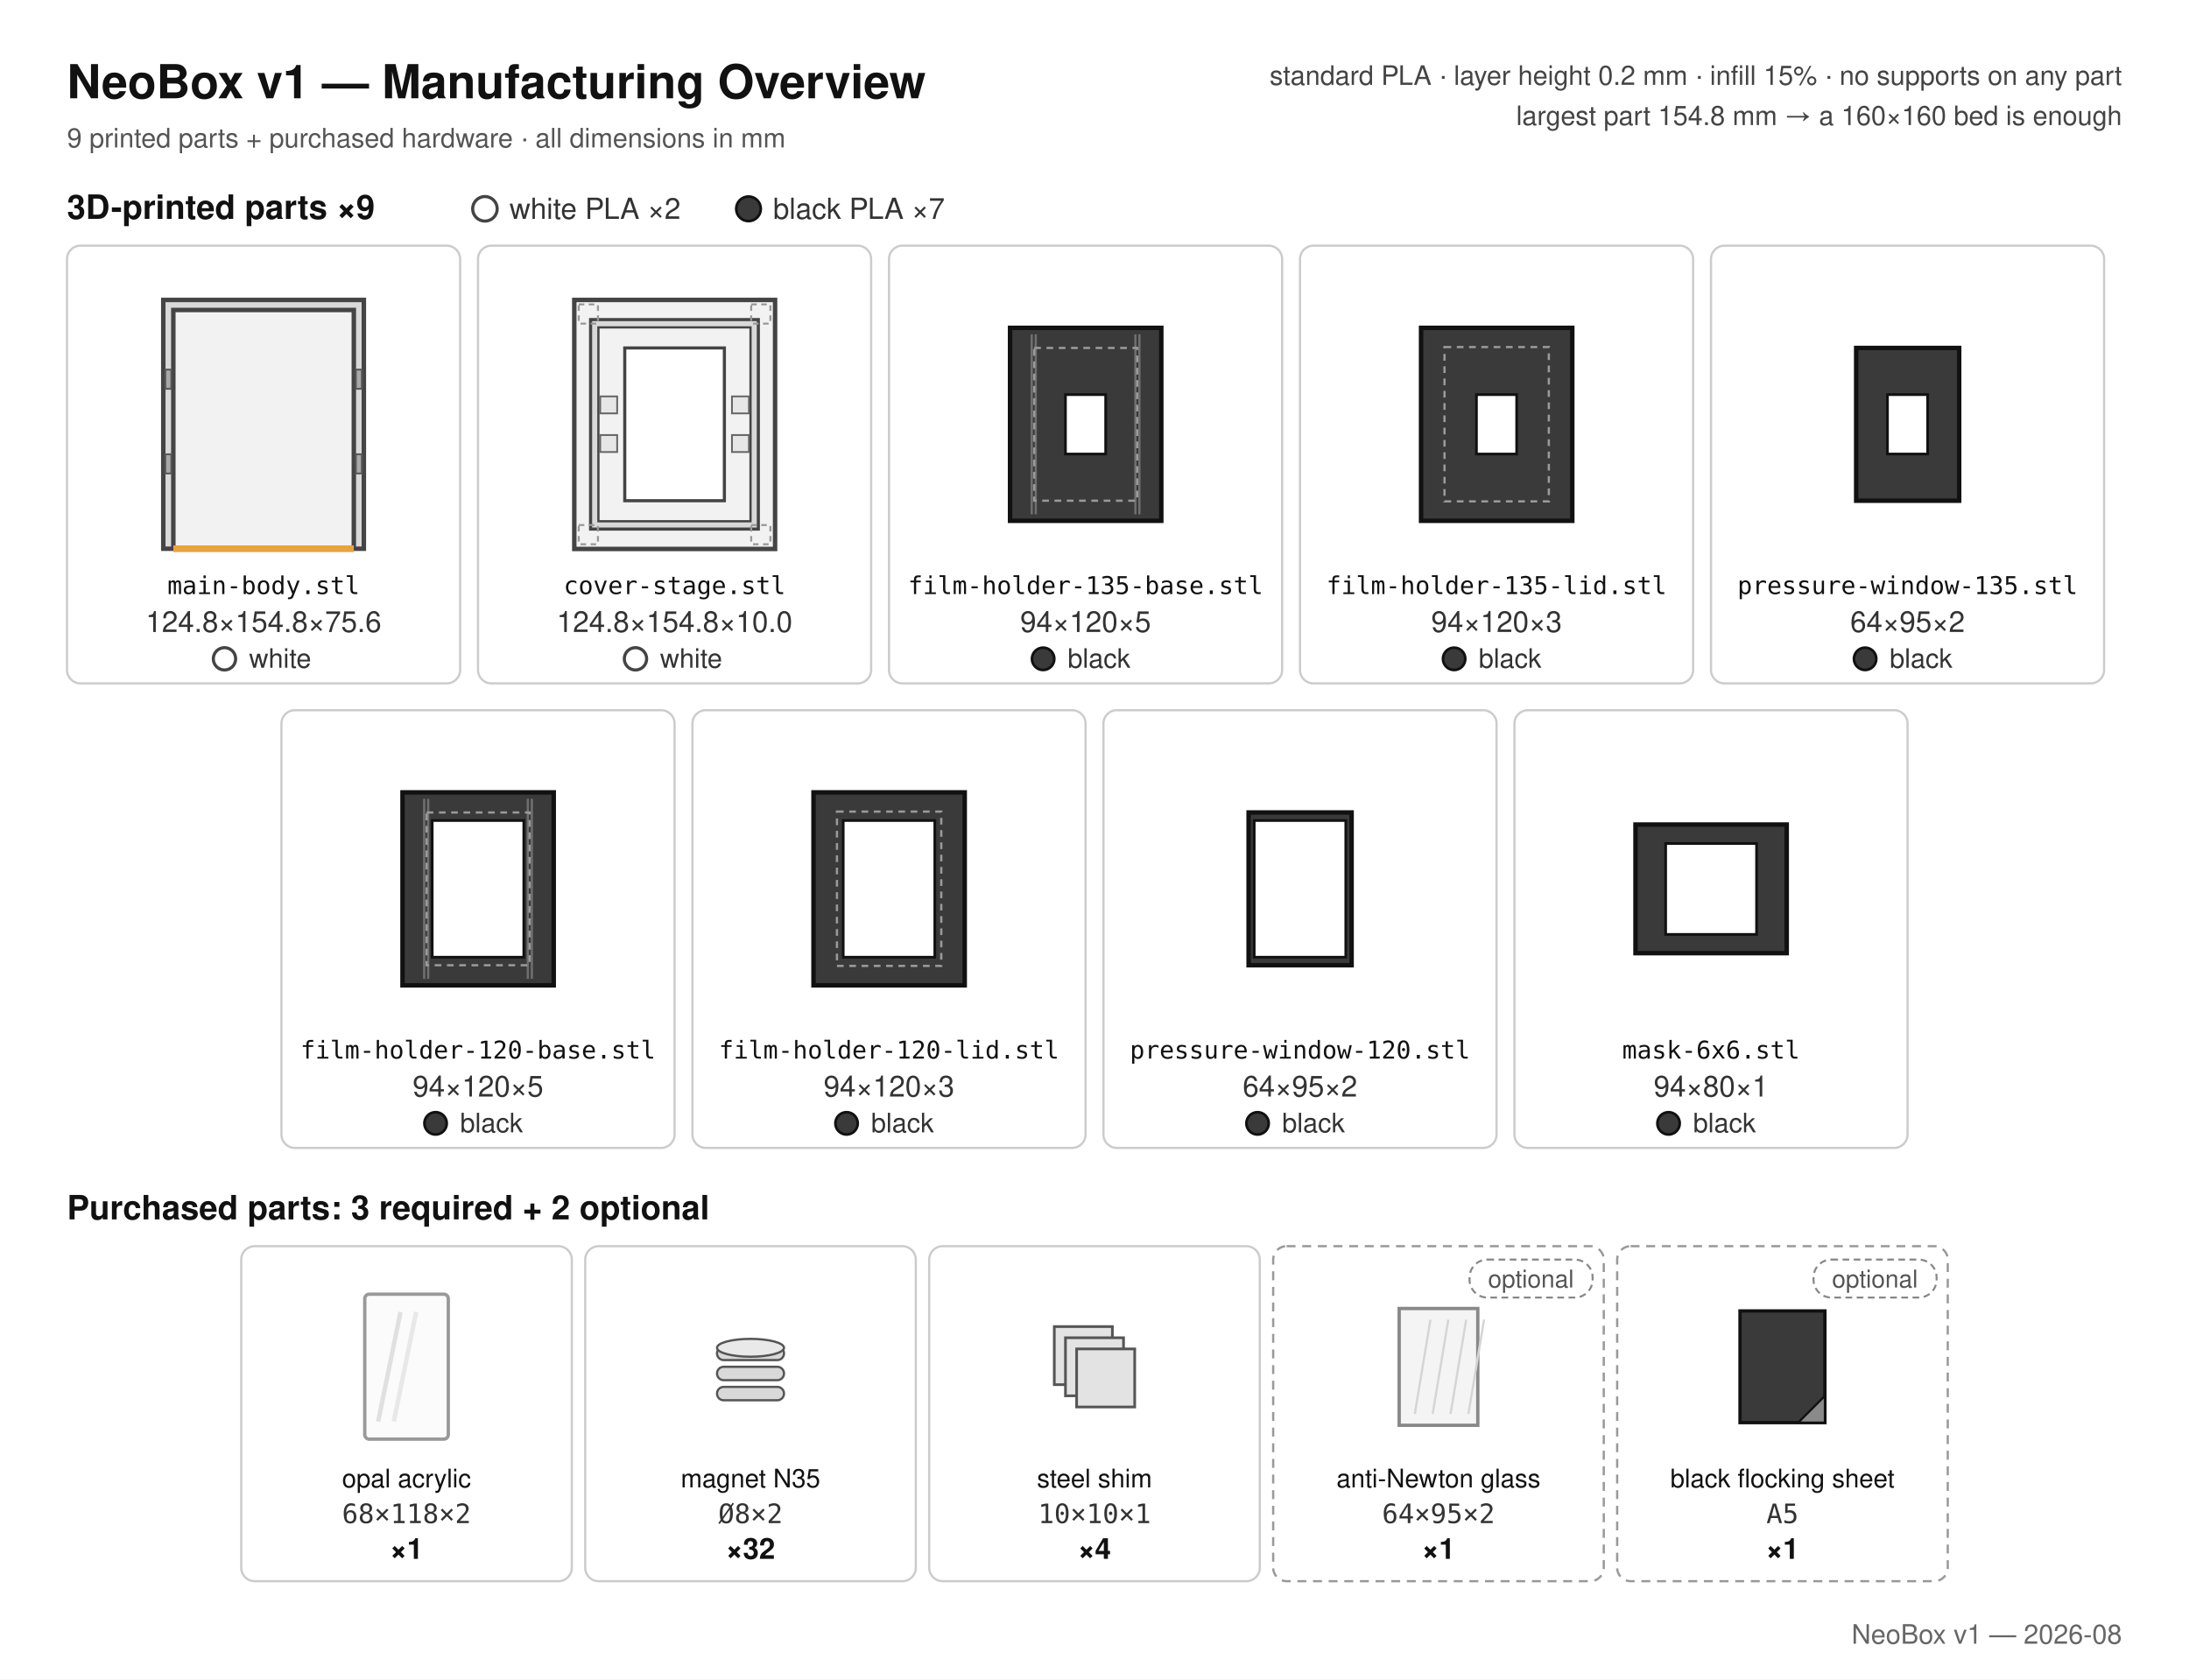
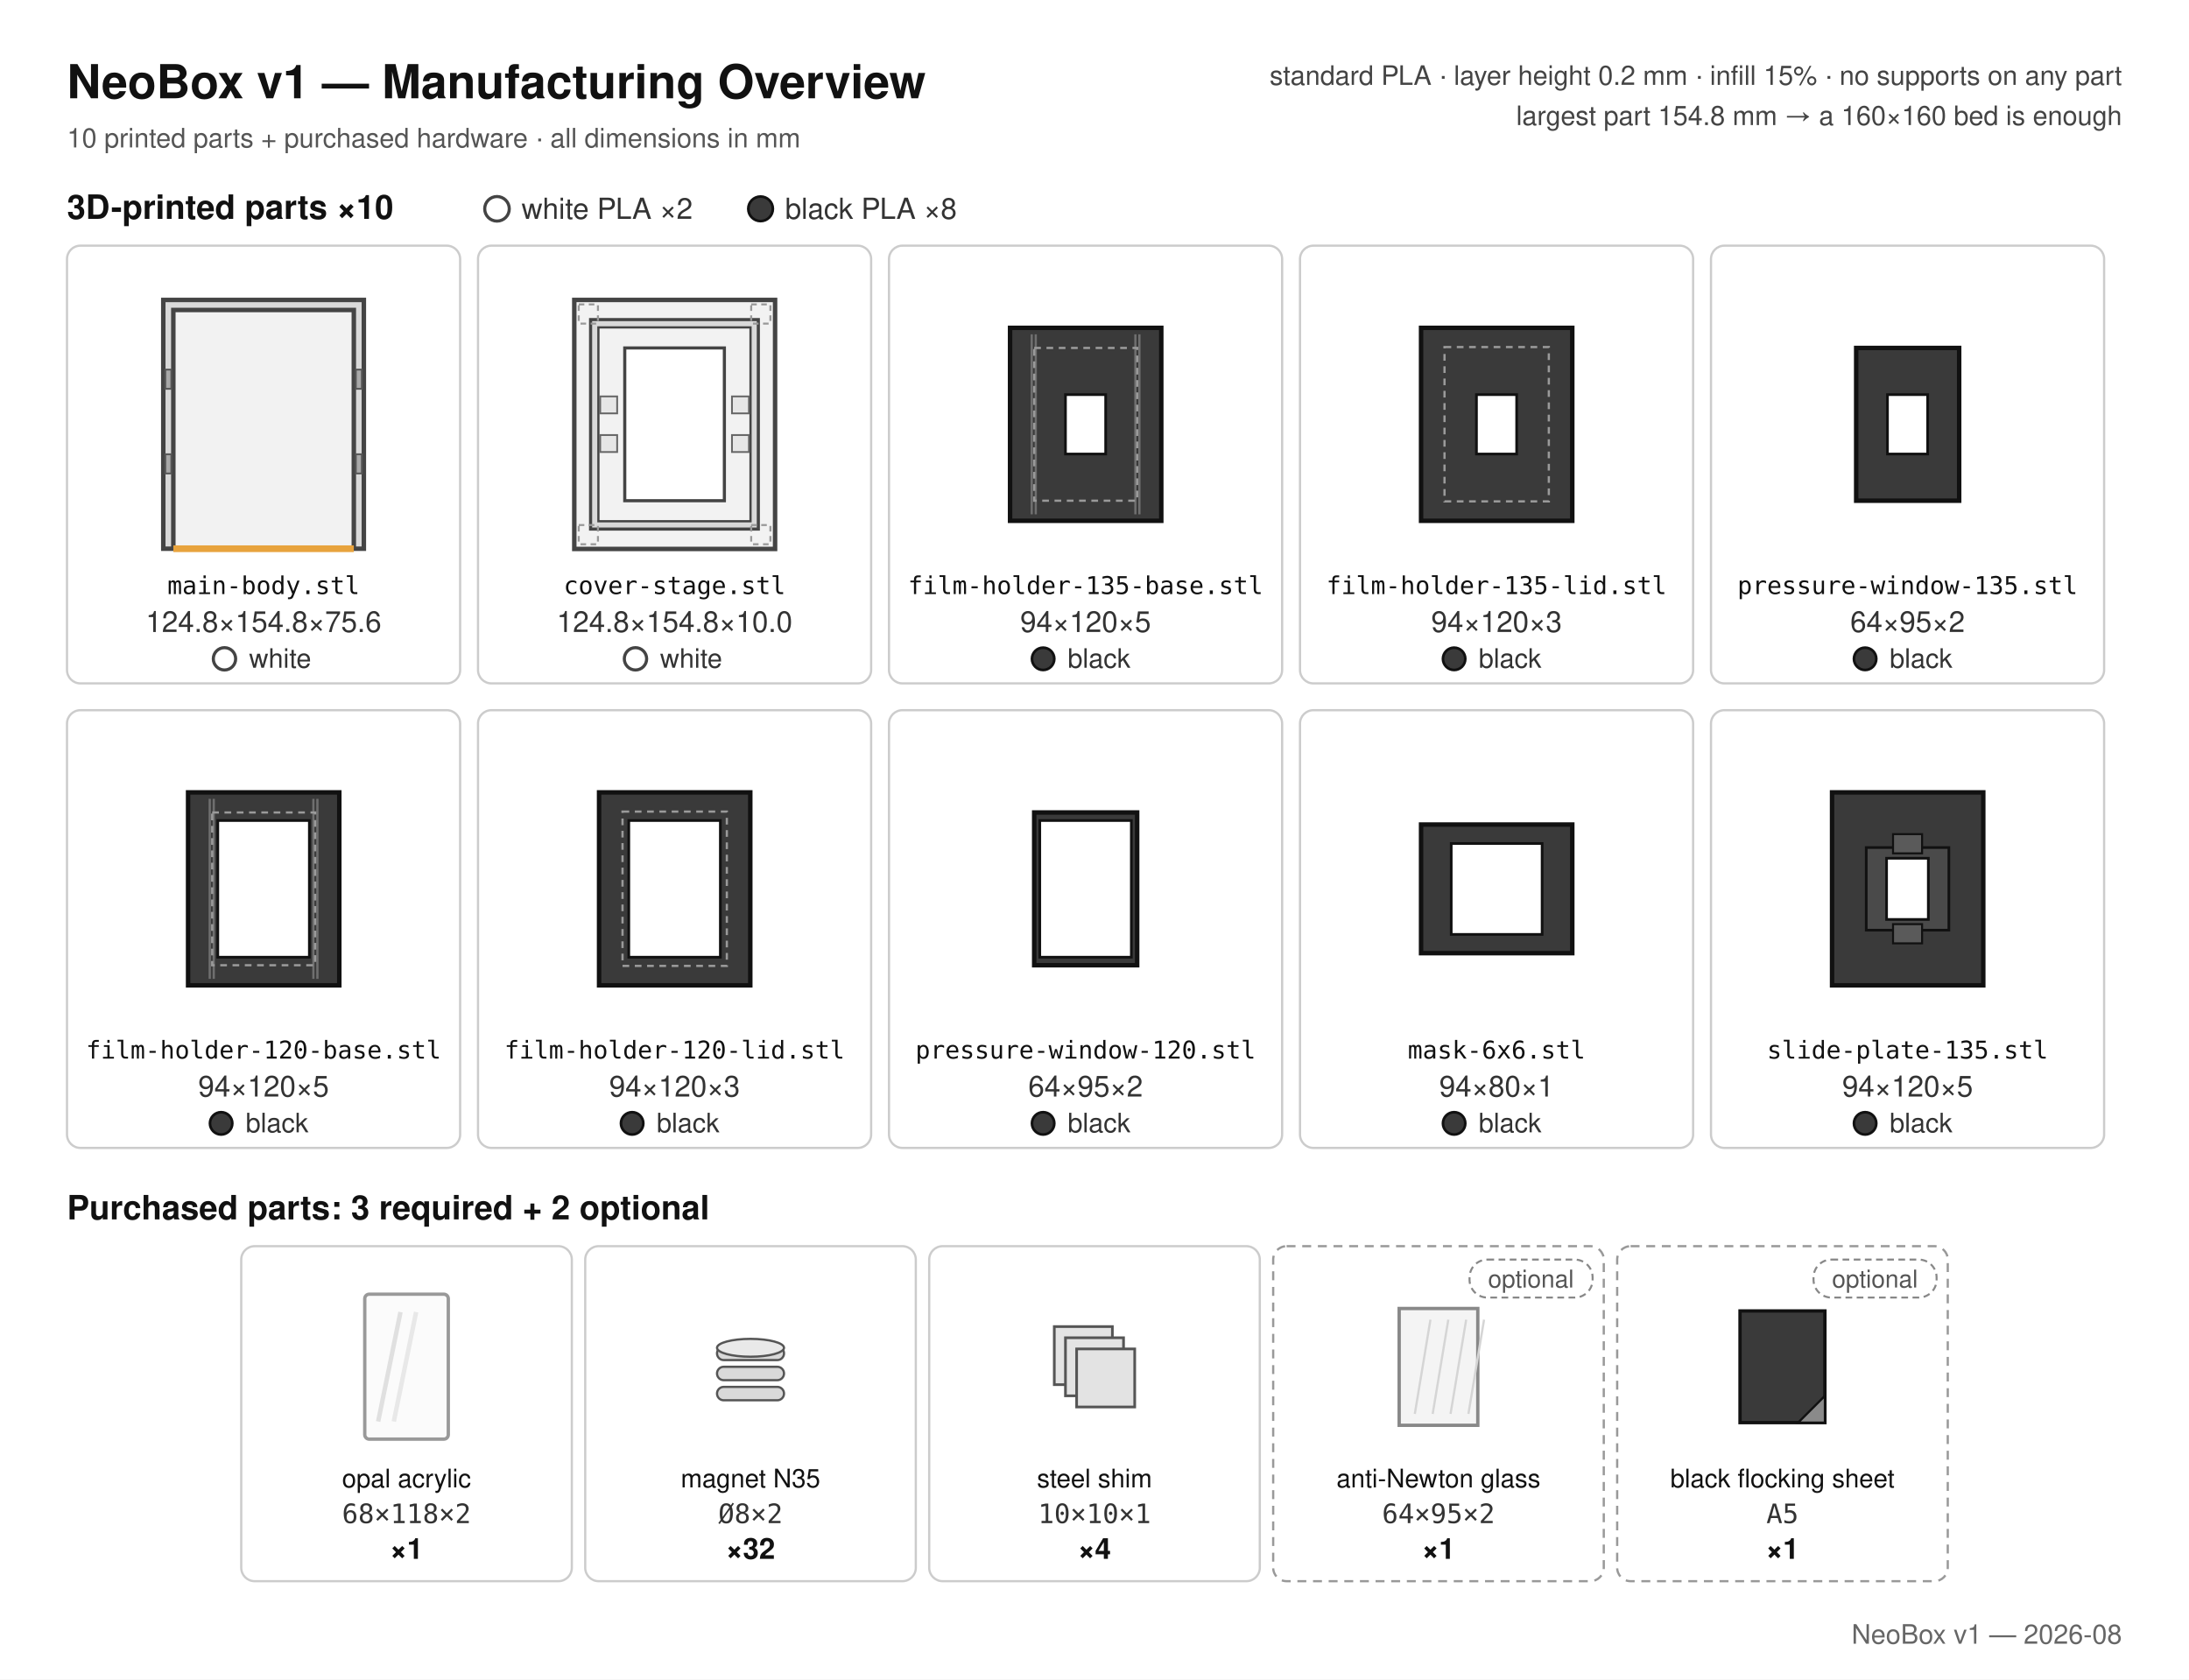
<svg xmlns="http://www.w3.org/2000/svg" width="980" height="752" viewBox="0 0 980 752">
  <rect x="0.0" y="0.0" width="980.0" height="752.0" fill="#fff" />
  <text x="30.0" y="44.0" font-family="Helvetica, Arial, sans-serif" font-size="21" fill="#111" text-anchor="start" font-weight="bold">NeoBox v1 — Manufacturing Overview</text>
-   <text x="30.0" y="66.0" font-family="Helvetica, Arial, sans-serif" font-size="12" fill="#555" text-anchor="start">9 printed parts + purchased hardware · all dimensions in mm</text>
+   <text x="30.0" y="66.0" font-family="Helvetica, Arial, sans-serif" font-size="12" fill="#555" text-anchor="start">10 printed parts + purchased hardware · all dimensions in mm</text>
  <text x="950.0" y="38.0" font-family="Helvetica, Arial, sans-serif" font-size="12" fill="#444" text-anchor="end">standard PLA · layer height 0.2 mm · infill 15% · no supports on any part</text>
  <text x="950.0" y="56.0" font-family="Helvetica, Arial, sans-serif" font-size="12" fill="#444" text-anchor="end">largest part 154.8 mm → a 160×160 bed is enough</text>
-   <text x="30.0" y="98.0" font-family="Helvetica, Arial, sans-serif" font-size="15" fill="#111" text-anchor="start" font-weight="bold">3D-printed parts ×9</text>
-   <circle cx="217.1" cy="93.5" r="5.5" fill="#fff" stroke="#444" stroke-width="1.4" />
-   <text x="228.1" y="98.0" font-family="Helvetica, Arial, sans-serif" font-size="13" fill="#333" text-anchor="start">white PLA ×2</text>
-   <circle cx="335.1" cy="93.5" r="5.5" fill="#3a3a3a" stroke="#111" stroke-width="1.2" />
-   <text x="346.1" y="98.0" font-family="Helvetica, Arial, sans-serif" font-size="13" fill="#333" text-anchor="start">black PLA ×7</text>
+   <text x="30.0" y="98.0" font-family="Helvetica, Arial, sans-serif" font-size="15" fill="#111" text-anchor="start" font-weight="bold">3D-printed parts ×10</text>
+   <circle cx="222.5" cy="93.5" r="5.5" fill="#fff" stroke="#444" stroke-width="1.4" />
+   <text x="233.5" y="98.0" font-family="Helvetica, Arial, sans-serif" font-size="13" fill="#333" text-anchor="start">white PLA ×2</text>
+   <circle cx="340.5" cy="93.5" r="5.5" fill="#3a3a3a" stroke="#111" stroke-width="1.2" />
+   <text x="351.5" y="98.0" font-family="Helvetica, Arial, sans-serif" font-size="13" fill="#333" text-anchor="start">black PLA ×8</text>
  <rect x="30.0" y="110.0" width="176.0" height="196.0" fill="#fff" stroke="#ccc" stroke-width="1" rx="6" />
  <rect x="73.1" y="134.3" width="89.9" height="111.5" fill="#f2f2f2" stroke="#444" stroke-width="1" />
  <path d="M 73.1 245.7 L 73.1 134.3 L 162.9 134.3 L 162.9 245.7 L 158.4 245.7 L 158.4 138.8 L 77.6 138.8 L 77.6 245.7 Z" fill="#d9d9d9" stroke="#444" stroke-width="2" />
  <rect x="74.0" y="165.5" width="2.7" height="8.6" fill="#a8a8a8" stroke="#555" stroke-width="0.8" />
  <rect x="159.3" y="165.5" width="2.7" height="8.6" fill="#a8a8a8" stroke="#555" stroke-width="0.8" />
  <rect x="74.0" y="203.4" width="2.7" height="8.6" fill="#a8a8a8" stroke="#555" stroke-width="0.8" />
  <rect x="159.3" y="203.4" width="2.7" height="8.6" fill="#a8a8a8" stroke="#555" stroke-width="0.8" />
  <line x1="77.6" y1="245.7" x2="158.4" y2="245.7" stroke="#e8a33d" stroke-width="3" />
  <text x="118.0" y="266.0" font-family="Menlo, Consolas, monospace" font-size="11" fill="#111" text-anchor="middle">main-body.stl</text>
  <text x="118.0" y="283.0" font-family="Helvetica, Arial, sans-serif" font-size="13" fill="#333" text-anchor="middle">124.8×154.8×75.6</text>
  <circle cx="100.5" cy="295.0" r="5" fill="#fff" stroke="#444" stroke-width="1.4" />
  <text x="111.5" y="299.0" font-family="Helvetica, Arial, sans-serif" font-size="12" fill="#333" text-anchor="start">white</text>
  <rect x="214.0" y="110.0" width="176.0" height="196.0" fill="#fff" stroke="#ccc" stroke-width="1" rx="6" />
  <rect x="257.1" y="134.3" width="89.9" height="111.5" fill="#f2f2f2" stroke="#444" stroke-width="2" />
  <rect x="264.4" y="143.1" width="75.1" height="93.8" fill="#d9d9d9" stroke="#444" stroke-width="1.4" />
  <rect x="267.9" y="146.6" width="68.1" height="86.8" fill="#f2f2f2" stroke="#444" stroke-width="1" />
  <rect x="279.7" y="155.8" width="44.6" height="68.4" fill="#fff" stroke="#444" stroke-width="1.4" />
  <rect x="268.7" y="177.5" width="7.6" height="7.6" fill="#e6e6e6" stroke="#666" stroke-width="0.8" />
  <rect x="268.7" y="194.8" width="7.6" height="7.6" fill="#e6e6e6" stroke="#666" stroke-width="0.8" />
  <rect x="327.7" y="177.5" width="7.6" height="7.6" fill="#e6e6e6" stroke="#666" stroke-width="0.8" />
  <rect x="327.7" y="194.8" width="7.6" height="7.6" fill="#e6e6e6" stroke="#666" stroke-width="0.8" />
  <rect x="259.1" y="136.3" width="8.6" height="8.6" fill="none" stroke="#999" stroke-width="0.9" stroke-dasharray="2.5,2" />
  <rect x="259.1" y="235.1" width="8.6" height="8.6" fill="none" stroke="#999" stroke-width="0.9" stroke-dasharray="2.5,2" />
  <rect x="336.3" y="136.3" width="8.6" height="8.6" fill="none" stroke="#999" stroke-width="0.9" stroke-dasharray="2.5,2" />
  <rect x="336.3" y="235.1" width="8.6" height="8.6" fill="none" stroke="#999" stroke-width="0.9" stroke-dasharray="2.5,2" />
  <text x="302.0" y="266.0" font-family="Menlo, Consolas, monospace" font-size="11" fill="#111" text-anchor="middle">cover-stage.stl</text>
  <text x="302.0" y="283.0" font-family="Helvetica, Arial, sans-serif" font-size="13" fill="#333" text-anchor="middle">124.8×154.8×10.0</text>
  <circle cx="284.5" cy="295.0" r="5" fill="#fff" stroke="#444" stroke-width="1.4" />
  <text x="295.5" y="299.0" font-family="Helvetica, Arial, sans-serif" font-size="12" fill="#333" text-anchor="start">white</text>
  <rect x="398.0" y="110.0" width="176.0" height="196.0" fill="#fff" stroke="#ccc" stroke-width="1" rx="6" />
  <rect x="452.2" y="146.8" width="67.7" height="86.4" fill="#3a3a3a" stroke="#111" stroke-width="2" />
  <line x1="463.7" y1="149.7" x2="463.7" y2="230.3" stroke="#6f6f6f" stroke-width="1" />
  <line x1="461.9" y1="149.7" x2="461.9" y2="230.3" stroke="#6f6f6f" stroke-width="1" />
  <line x1="508.3" y1="149.7" x2="508.3" y2="230.3" stroke="#6f6f6f" stroke-width="1" />
  <line x1="510.1" y1="149.7" x2="510.1" y2="230.3" stroke="#6f6f6f" stroke-width="1" />
  <rect x="463.0" y="155.8" width="46.1" height="68.4" fill="none" stroke="#9a9a9a" stroke-width="1" stroke-dasharray="3,2.5" />
  <rect x="477.0" y="176.7" width="18.0" height="26.6" fill="#fff" stroke="#111" stroke-width="1.2" />
  <text x="486.0" y="266.0" font-family="Menlo, Consolas, monospace" font-size="11" fill="#111" text-anchor="middle">film-holder-135-base.stl</text>
  <text x="486.0" y="283.0" font-family="Helvetica, Arial, sans-serif" font-size="13" fill="#333" text-anchor="middle">94×120×5</text>
  <circle cx="467.0" cy="295.0" r="5" fill="#3a3a3a" stroke="#111" stroke-width="1.2" />
  <text x="478.0" y="299.0" font-family="Helvetica, Arial, sans-serif" font-size="12" fill="#333" text-anchor="start">black</text>
  <rect x="582.0" y="110.0" width="176.0" height="196.0" fill="#fff" stroke="#ccc" stroke-width="1" rx="6" />
  <rect x="636.2" y="146.8" width="67.7" height="86.4" fill="#3a3a3a" stroke="#111" stroke-width="2" />
  <rect x="646.7" y="155.4" width="46.7" height="69.1" fill="none" stroke="#9a9a9a" stroke-width="1" stroke-dasharray="3,2.5" />
  <rect x="661.0" y="176.7" width="18.0" height="26.6" fill="#fff" stroke="#111" stroke-width="1.2" />
  <text x="670.0" y="266.0" font-family="Menlo, Consolas, monospace" font-size="11" fill="#111" text-anchor="middle">film-holder-135-lid.stl</text>
  <text x="670.0" y="283.0" font-family="Helvetica, Arial, sans-serif" font-size="13" fill="#333" text-anchor="middle">94×120×3</text>
  <circle cx="651.0" cy="295.0" r="5" fill="#3a3a3a" stroke="#111" stroke-width="1.2" />
  <text x="662.0" y="299.0" font-family="Helvetica, Arial, sans-serif" font-size="12" fill="#333" text-anchor="start">black</text>
  <rect x="766.0" y="110.0" width="176.0" height="196.0" fill="#fff" stroke="#ccc" stroke-width="1" rx="6" />
  <rect x="831.0" y="155.8" width="46.1" height="68.4" fill="#3a3a3a" stroke="#111" stroke-width="2" />
  <rect x="845.0" y="176.7" width="18.0" height="26.6" fill="#fff" stroke="#111" stroke-width="1.2" />
  <text x="854.0" y="266.0" font-family="Menlo, Consolas, monospace" font-size="11" fill="#111" text-anchor="middle">pressure-window-135.stl</text>
  <text x="854.0" y="283.0" font-family="Helvetica, Arial, sans-serif" font-size="13" fill="#333" text-anchor="middle">64×95×2</text>
  <circle cx="835.0" cy="295.0" r="5" fill="#3a3a3a" stroke="#111" stroke-width="1.2" />
  <text x="846.0" y="299.0" font-family="Helvetica, Arial, sans-serif" font-size="12" fill="#333" text-anchor="start">black</text>
-   <rect x="126.0" y="318.0" width="176.0" height="196.0" fill="#fff" stroke="#ccc" stroke-width="1" rx="6" />
-   <rect x="180.2" y="354.8" width="67.7" height="86.4" fill="#3a3a3a" stroke="#111" stroke-width="2" />
-   <line x1="191.7" y1="357.7" x2="191.7" y2="438.3" stroke="#6f6f6f" stroke-width="1" />
-   <line x1="189.9" y1="357.7" x2="189.9" y2="438.3" stroke="#6f6f6f" stroke-width="1" />
-   <line x1="236.3" y1="357.7" x2="236.3" y2="438.3" stroke="#6f6f6f" stroke-width="1" />
-   <line x1="238.1" y1="357.7" x2="238.1" y2="438.3" stroke="#6f6f6f" stroke-width="1" />
-   <rect x="191.0" y="363.8" width="46.1" height="68.4" fill="none" stroke="#9a9a9a" stroke-width="1" stroke-dasharray="3,2.5" />
-   <rect x="193.5" y="367.4" width="41.0" height="61.2" fill="#fff" stroke="#111" stroke-width="1.2" />
-   <text x="214.0" y="474.0" font-family="Menlo, Consolas, monospace" font-size="11" fill="#111" text-anchor="middle">film-holder-120-base.stl</text>
-   <text x="214.0" y="491.0" font-family="Helvetica, Arial, sans-serif" font-size="13" fill="#333" text-anchor="middle">94×120×5</text>
-   <circle cx="195.0" cy="503.0" r="5" fill="#3a3a3a" stroke="#111" stroke-width="1.2" />
-   <text x="206.0" y="507.0" font-family="Helvetica, Arial, sans-serif" font-size="12" fill="#333" text-anchor="start">black</text>
-   <rect x="310.0" y="318.0" width="176.0" height="196.0" fill="#fff" stroke="#ccc" stroke-width="1" rx="6" />
-   <rect x="364.2" y="354.8" width="67.7" height="86.4" fill="#3a3a3a" stroke="#111" stroke-width="2" />
-   <rect x="374.7" y="363.4" width="46.7" height="69.1" fill="none" stroke="#9a9a9a" stroke-width="1" stroke-dasharray="3,2.5" />
-   <rect x="377.5" y="367.4" width="41.0" height="61.2" fill="#fff" stroke="#111" stroke-width="1.2" />
-   <text x="398.0" y="474.0" font-family="Menlo, Consolas, monospace" font-size="11" fill="#111" text-anchor="middle">film-holder-120-lid.stl</text>
-   <text x="398.0" y="491.0" font-family="Helvetica, Arial, sans-serif" font-size="13" fill="#333" text-anchor="middle">94×120×3</text>
-   <circle cx="379.0" cy="503.0" r="5" fill="#3a3a3a" stroke="#111" stroke-width="1.2" />
-   <text x="390.0" y="507.0" font-family="Helvetica, Arial, sans-serif" font-size="12" fill="#333" text-anchor="start">black</text>
-   <rect x="494.0" y="318.0" width="176.0" height="196.0" fill="#fff" stroke="#ccc" stroke-width="1" rx="6" />
-   <rect x="559.0" y="363.8" width="46.1" height="68.4" fill="#3a3a3a" stroke="#111" stroke-width="2" />
-   <rect x="561.5" y="367.4" width="41.0" height="61.2" fill="#fff" stroke="#111" stroke-width="1.2" />
-   <text x="582.0" y="474.0" font-family="Menlo, Consolas, monospace" font-size="11" fill="#111" text-anchor="middle">pressure-window-120.stl</text>
-   <text x="582.0" y="491.0" font-family="Helvetica, Arial, sans-serif" font-size="13" fill="#333" text-anchor="middle">64×95×2</text>
-   <circle cx="563.0" cy="503.0" r="5" fill="#3a3a3a" stroke="#111" stroke-width="1.2" />
-   <text x="574.0" y="507.0" font-family="Helvetica, Arial, sans-serif" font-size="12" fill="#333" text-anchor="start">black</text>
-   <rect x="678.0" y="318.0" width="176.0" height="196.0" fill="#fff" stroke="#ccc" stroke-width="1" rx="6" />
-   <rect x="732.2" y="369.2" width="67.7" height="57.6" fill="#3a3a3a" stroke="#111" stroke-width="2" />
-   <rect x="745.7" y="377.7" width="40.7" height="40.7" fill="#fff" stroke="#111" stroke-width="1.2" />
-   <text x="766.0" y="474.0" font-family="Menlo, Consolas, monospace" font-size="11" fill="#111" text-anchor="middle">mask-6x6.stl</text>
-   <text x="766.0" y="491.0" font-family="Helvetica, Arial, sans-serif" font-size="13" fill="#333" text-anchor="middle">94×80×1</text>
-   <circle cx="747.0" cy="503.0" r="5" fill="#3a3a3a" stroke="#111" stroke-width="1.2" />
-   <text x="758.0" y="507.0" font-family="Helvetica, Arial, sans-serif" font-size="12" fill="#333" text-anchor="start">black</text>
+   <rect x="30.0" y="318.0" width="176.0" height="196.0" fill="#fff" stroke="#ccc" stroke-width="1" rx="6" />
+   <rect x="84.2" y="354.8" width="67.7" height="86.4" fill="#3a3a3a" stroke="#111" stroke-width="2" />
+   <line x1="95.7" y1="357.7" x2="95.7" y2="438.3" stroke="#6f6f6f" stroke-width="1" />
+   <line x1="93.9" y1="357.7" x2="93.9" y2="438.3" stroke="#6f6f6f" stroke-width="1" />
+   <line x1="140.3" y1="357.7" x2="140.3" y2="438.3" stroke="#6f6f6f" stroke-width="1" />
+   <line x1="142.1" y1="357.7" x2="142.1" y2="438.3" stroke="#6f6f6f" stroke-width="1" />
+   <rect x="95.0" y="363.8" width="46.1" height="68.4" fill="none" stroke="#9a9a9a" stroke-width="1" stroke-dasharray="3,2.5" />
+   <rect x="97.5" y="367.4" width="41.0" height="61.2" fill="#fff" stroke="#111" stroke-width="1.2" />
+   <text x="118.0" y="474.0" font-family="Menlo, Consolas, monospace" font-size="11" fill="#111" text-anchor="middle">film-holder-120-base.stl</text>
+   <text x="118.0" y="491.0" font-family="Helvetica, Arial, sans-serif" font-size="13" fill="#333" text-anchor="middle">94×120×5</text>
+   <circle cx="99.0" cy="503.0" r="5" fill="#3a3a3a" stroke="#111" stroke-width="1.2" />
+   <text x="110.0" y="507.0" font-family="Helvetica, Arial, sans-serif" font-size="12" fill="#333" text-anchor="start">black</text>
+   <rect x="214.0" y="318.0" width="176.0" height="196.0" fill="#fff" stroke="#ccc" stroke-width="1" rx="6" />
+   <rect x="268.2" y="354.8" width="67.7" height="86.4" fill="#3a3a3a" stroke="#111" stroke-width="2" />
+   <rect x="278.7" y="363.4" width="46.7" height="69.1" fill="none" stroke="#9a9a9a" stroke-width="1" stroke-dasharray="3,2.5" />
+   <rect x="281.5" y="367.4" width="41.0" height="61.2" fill="#fff" stroke="#111" stroke-width="1.2" />
+   <text x="302.0" y="474.0" font-family="Menlo, Consolas, monospace" font-size="11" fill="#111" text-anchor="middle">film-holder-120-lid.stl</text>
+   <text x="302.0" y="491.0" font-family="Helvetica, Arial, sans-serif" font-size="13" fill="#333" text-anchor="middle">94×120×3</text>
+   <circle cx="283.0" cy="503.0" r="5" fill="#3a3a3a" stroke="#111" stroke-width="1.2" />
+   <text x="294.0" y="507.0" font-family="Helvetica, Arial, sans-serif" font-size="12" fill="#333" text-anchor="start">black</text>
+   <rect x="398.0" y="318.0" width="176.0" height="196.0" fill="#fff" stroke="#ccc" stroke-width="1" rx="6" />
+   <rect x="463.0" y="363.8" width="46.1" height="68.4" fill="#3a3a3a" stroke="#111" stroke-width="2" />
+   <rect x="465.5" y="367.4" width="41.0" height="61.2" fill="#fff" stroke="#111" stroke-width="1.2" />
+   <text x="486.0" y="474.0" font-family="Menlo, Consolas, monospace" font-size="11" fill="#111" text-anchor="middle">pressure-window-120.stl</text>
+   <text x="486.0" y="491.0" font-family="Helvetica, Arial, sans-serif" font-size="13" fill="#333" text-anchor="middle">64×95×2</text>
+   <circle cx="467.0" cy="503.0" r="5" fill="#3a3a3a" stroke="#111" stroke-width="1.2" />
+   <text x="478.0" y="507.0" font-family="Helvetica, Arial, sans-serif" font-size="12" fill="#333" text-anchor="start">black</text>
+   <rect x="582.0" y="318.0" width="176.0" height="196.0" fill="#fff" stroke="#ccc" stroke-width="1" rx="6" />
+   <rect x="636.2" y="369.2" width="67.7" height="57.6" fill="#3a3a3a" stroke="#111" stroke-width="2" />
+   <rect x="649.7" y="377.7" width="40.7" height="40.7" fill="#fff" stroke="#111" stroke-width="1.2" />
+   <text x="670.0" y="474.0" font-family="Menlo, Consolas, monospace" font-size="11" fill="#111" text-anchor="middle">mask-6x6.stl</text>
+   <text x="670.0" y="491.0" font-family="Helvetica, Arial, sans-serif" font-size="13" fill="#333" text-anchor="middle">94×80×1</text>
+   <circle cx="651.0" cy="503.0" r="5" fill="#3a3a3a" stroke="#111" stroke-width="1.2" />
+   <text x="662.0" y="507.0" font-family="Helvetica, Arial, sans-serif" font-size="12" fill="#333" text-anchor="start">black</text>
+   <rect x="766.0" y="318.0" width="176.0" height="196.0" fill="#fff" stroke="#ccc" stroke-width="1" rx="6" />
+   <rect x="820.2" y="354.8" width="67.7" height="86.4" fill="#3a3a3a" stroke="#111" stroke-width="2" />
+   <rect x="835.5" y="379.5" width="37.0" height="37.0" fill="#4a4a4a" stroke="#111" stroke-width="1.2" />
+   <rect x="847.5" y="373.5" width="13.0" height="8.6" fill="#5a5a5a" stroke="#111" stroke-width="0.9" />
+   <rect x="847.5" y="413.8" width="13.0" height="8.6" fill="#5a5a5a" stroke="#111" stroke-width="0.9" />
+   <rect x="844.6" y="384.3" width="18.7" height="27.4" fill="#fff" stroke="#111" stroke-width="1.2" />
+   <text x="854.0" y="474.0" font-family="Menlo, Consolas, monospace" font-size="11" fill="#111" text-anchor="middle">slide-plate-135.stl</text>
+   <text x="854.0" y="491.0" font-family="Helvetica, Arial, sans-serif" font-size="13" fill="#333" text-anchor="middle">94×120×5</text>
+   <circle cx="835.0" cy="503.0" r="5" fill="#3a3a3a" stroke="#111" stroke-width="1.2" />
+   <text x="846.0" y="507.0" font-family="Helvetica, Arial, sans-serif" font-size="12" fill="#333" text-anchor="start">black</text>
  <text x="30.0" y="546.0" font-family="Helvetica, Arial, sans-serif" font-size="15" fill="#111" text-anchor="start" font-weight="bold">Purchased parts: 3 required + 2 optional</text>
  <rect x="108.0" y="558.0" width="148.0" height="150.0" fill="#fff" stroke="#ccc" stroke-width="1" rx="6" />
  <rect x="163.3" y="579.5" width="37.4" height="64.9" fill="#fbfbfb" stroke="#999" stroke-width="1.5" rx="2" />
  <line x1="169.3" y1="636.5" x2="179.3" y2="587.5" stroke="#e0e0e0" stroke-width="2" />
  <line x1="176.3" y1="636.5" x2="186.3" y2="587.5" stroke="#e8e8e8" stroke-width="2" />
  <text x="182.0" y="666.0" font-family="Helvetica, Arial, sans-serif" font-size="11.5" fill="#111" text-anchor="middle">opal acrylic</text>
  <text x="182.0" y="682.0" font-family="Menlo, Consolas, monospace" font-size="12" fill="#333" text-anchor="middle">68×118×2</text>
  <text x="182.0" y="698.0" font-family="Helvetica, Arial, sans-serif" font-size="13" fill="#111" text-anchor="middle" font-weight="bold">×1</text>
  <rect x="262.0" y="558.0" width="148.0" height="150.0" fill="#fff" stroke="#ccc" stroke-width="1" rx="6" />
  <rect x="321.0" y="621.0" width="30.0" height="6.0" fill="#d9d9d9" stroke="#555" stroke-width="1" rx="3" />
  <rect x="321.0" y="612.0" width="30.0" height="6.0" fill="#d9d9d9" stroke="#555" stroke-width="1" rx="3" />
  <rect x="321.0" y="603.0" width="30.0" height="6.0" fill="#d9d9d9" stroke="#555" stroke-width="1" rx="3" />
  <ellipse cx="336.0" cy="603.5" rx="15" ry="4" fill="#e9e9e9" stroke="#555" stroke-width="1" />
  <text x="336.0" y="666.0" font-family="Helvetica, Arial, sans-serif" font-size="11.5" fill="#111" text-anchor="middle">magnet N35</text>
  <text x="336.0" y="682.0" font-family="Menlo, Consolas, monospace" font-size="12" fill="#333" text-anchor="middle">Ø8×2</text>
  <text x="336.0" y="698.0" font-family="Helvetica, Arial, sans-serif" font-size="13" fill="#111" text-anchor="middle" font-weight="bold">×32</text>
  <rect x="416.0" y="558.0" width="148.0" height="150.0" fill="#fff" stroke="#ccc" stroke-width="1" rx="6" />
  <rect x="472.0" y="594.0" width="26.0" height="26.0" fill="#e3e3e3" stroke="#555" stroke-width="1.2" />
  <rect x="477.0" y="599.0" width="26.0" height="26.0" fill="#e3e3e3" stroke="#555" stroke-width="1.2" />
  <rect x="482.0" y="604.0" width="26.0" height="26.0" fill="#e3e3e3" stroke="#555" stroke-width="1.2" />
  <text x="490.0" y="666.0" font-family="Helvetica, Arial, sans-serif" font-size="11.5" fill="#111" text-anchor="middle">steel shim</text>
  <text x="490.0" y="682.0" font-family="Menlo, Consolas, monospace" font-size="12" fill="#333" text-anchor="middle">10×10×1</text>
  <text x="490.0" y="698.0" font-family="Helvetica, Arial, sans-serif" font-size="13" fill="#111" text-anchor="middle" font-weight="bold">×4</text>
  <rect x="570.0" y="558.0" width="148.0" height="150.0" fill="#fff" stroke="#999" stroke-width="1" stroke-dasharray="4,3" rx="6" />
  <rect x="626.4" y="585.9" width="35.2" height="52.3" fill="#f4f4f4" stroke="#888" stroke-width="1.5" />
  <line x1="633.4" y1="633.1" x2="640.4" y2="590.9" stroke="#d5d5d5" stroke-width="1" />
  <line x1="641.4" y1="633.1" x2="648.4" y2="590.9" stroke="#d5d5d5" stroke-width="1" />
  <line x1="649.4" y1="633.1" x2="656.4" y2="590.9" stroke="#d5d5d5" stroke-width="1" />
  <line x1="657.4" y1="633.1" x2="664.4" y2="590.9" stroke="#d5d5d5" stroke-width="1" />
  <rect x="657.9" y="564.0" width="55.1" height="17.0" fill="#fff" stroke="#888" stroke-width="0.9" stroke-dasharray="3,2" rx="8" />
  <text x="685.4" y="576.5" font-family="Helvetica, Arial, sans-serif" font-size="11" fill="#555" text-anchor="middle">optional</text>
  <text x="644.0" y="666.0" font-family="Helvetica, Arial, sans-serif" font-size="11.5" fill="#111" text-anchor="middle">anti-Newton glass</text>
  <text x="644.0" y="682.0" font-family="Menlo, Consolas, monospace" font-size="12" fill="#333" text-anchor="middle">64×95×2</text>
  <text x="644.0" y="698.0" font-family="Helvetica, Arial, sans-serif" font-size="13" fill="#111" text-anchor="middle" font-weight="bold">×1</text>
  <rect x="724.0" y="558.0" width="148.0" height="150.0" fill="#fff" stroke="#999" stroke-width="1" stroke-dasharray="4,3" rx="6" />
  <rect x="779.0" y="587.0" width="38.0" height="50.0" fill="#3a3a3a" stroke="#111" stroke-width="1.5" />
  <path d="M 817.0 625.0 L 817.0 637.0 L 805.0 637.0 Z" fill="#8a8a8a" stroke="#111" stroke-width="1" />
  <rect x="811.9" y="564.0" width="55.1" height="17.0" fill="#fff" stroke="#888" stroke-width="0.9" stroke-dasharray="3,2" rx="8" />
  <text x="839.4" y="576.5" font-family="Helvetica, Arial, sans-serif" font-size="11" fill="#555" text-anchor="middle">optional</text>
  <text x="798.0" y="666.0" font-family="Helvetica, Arial, sans-serif" font-size="11.5" fill="#111" text-anchor="middle">black flocking sheet</text>
  <text x="798.0" y="682.0" font-family="Menlo, Consolas, monospace" font-size="12" fill="#333" text-anchor="middle">A5</text>
  <text x="798.0" y="698.0" font-family="Helvetica, Arial, sans-serif" font-size="13" fill="#111" text-anchor="middle" font-weight="bold">×1</text>
  <text x="950.0" y="736.0" font-family="Helvetica, Arial, sans-serif" font-size="12" fill="#666" text-anchor="end">NeoBox v1 — 2026-08</text>
</svg>
